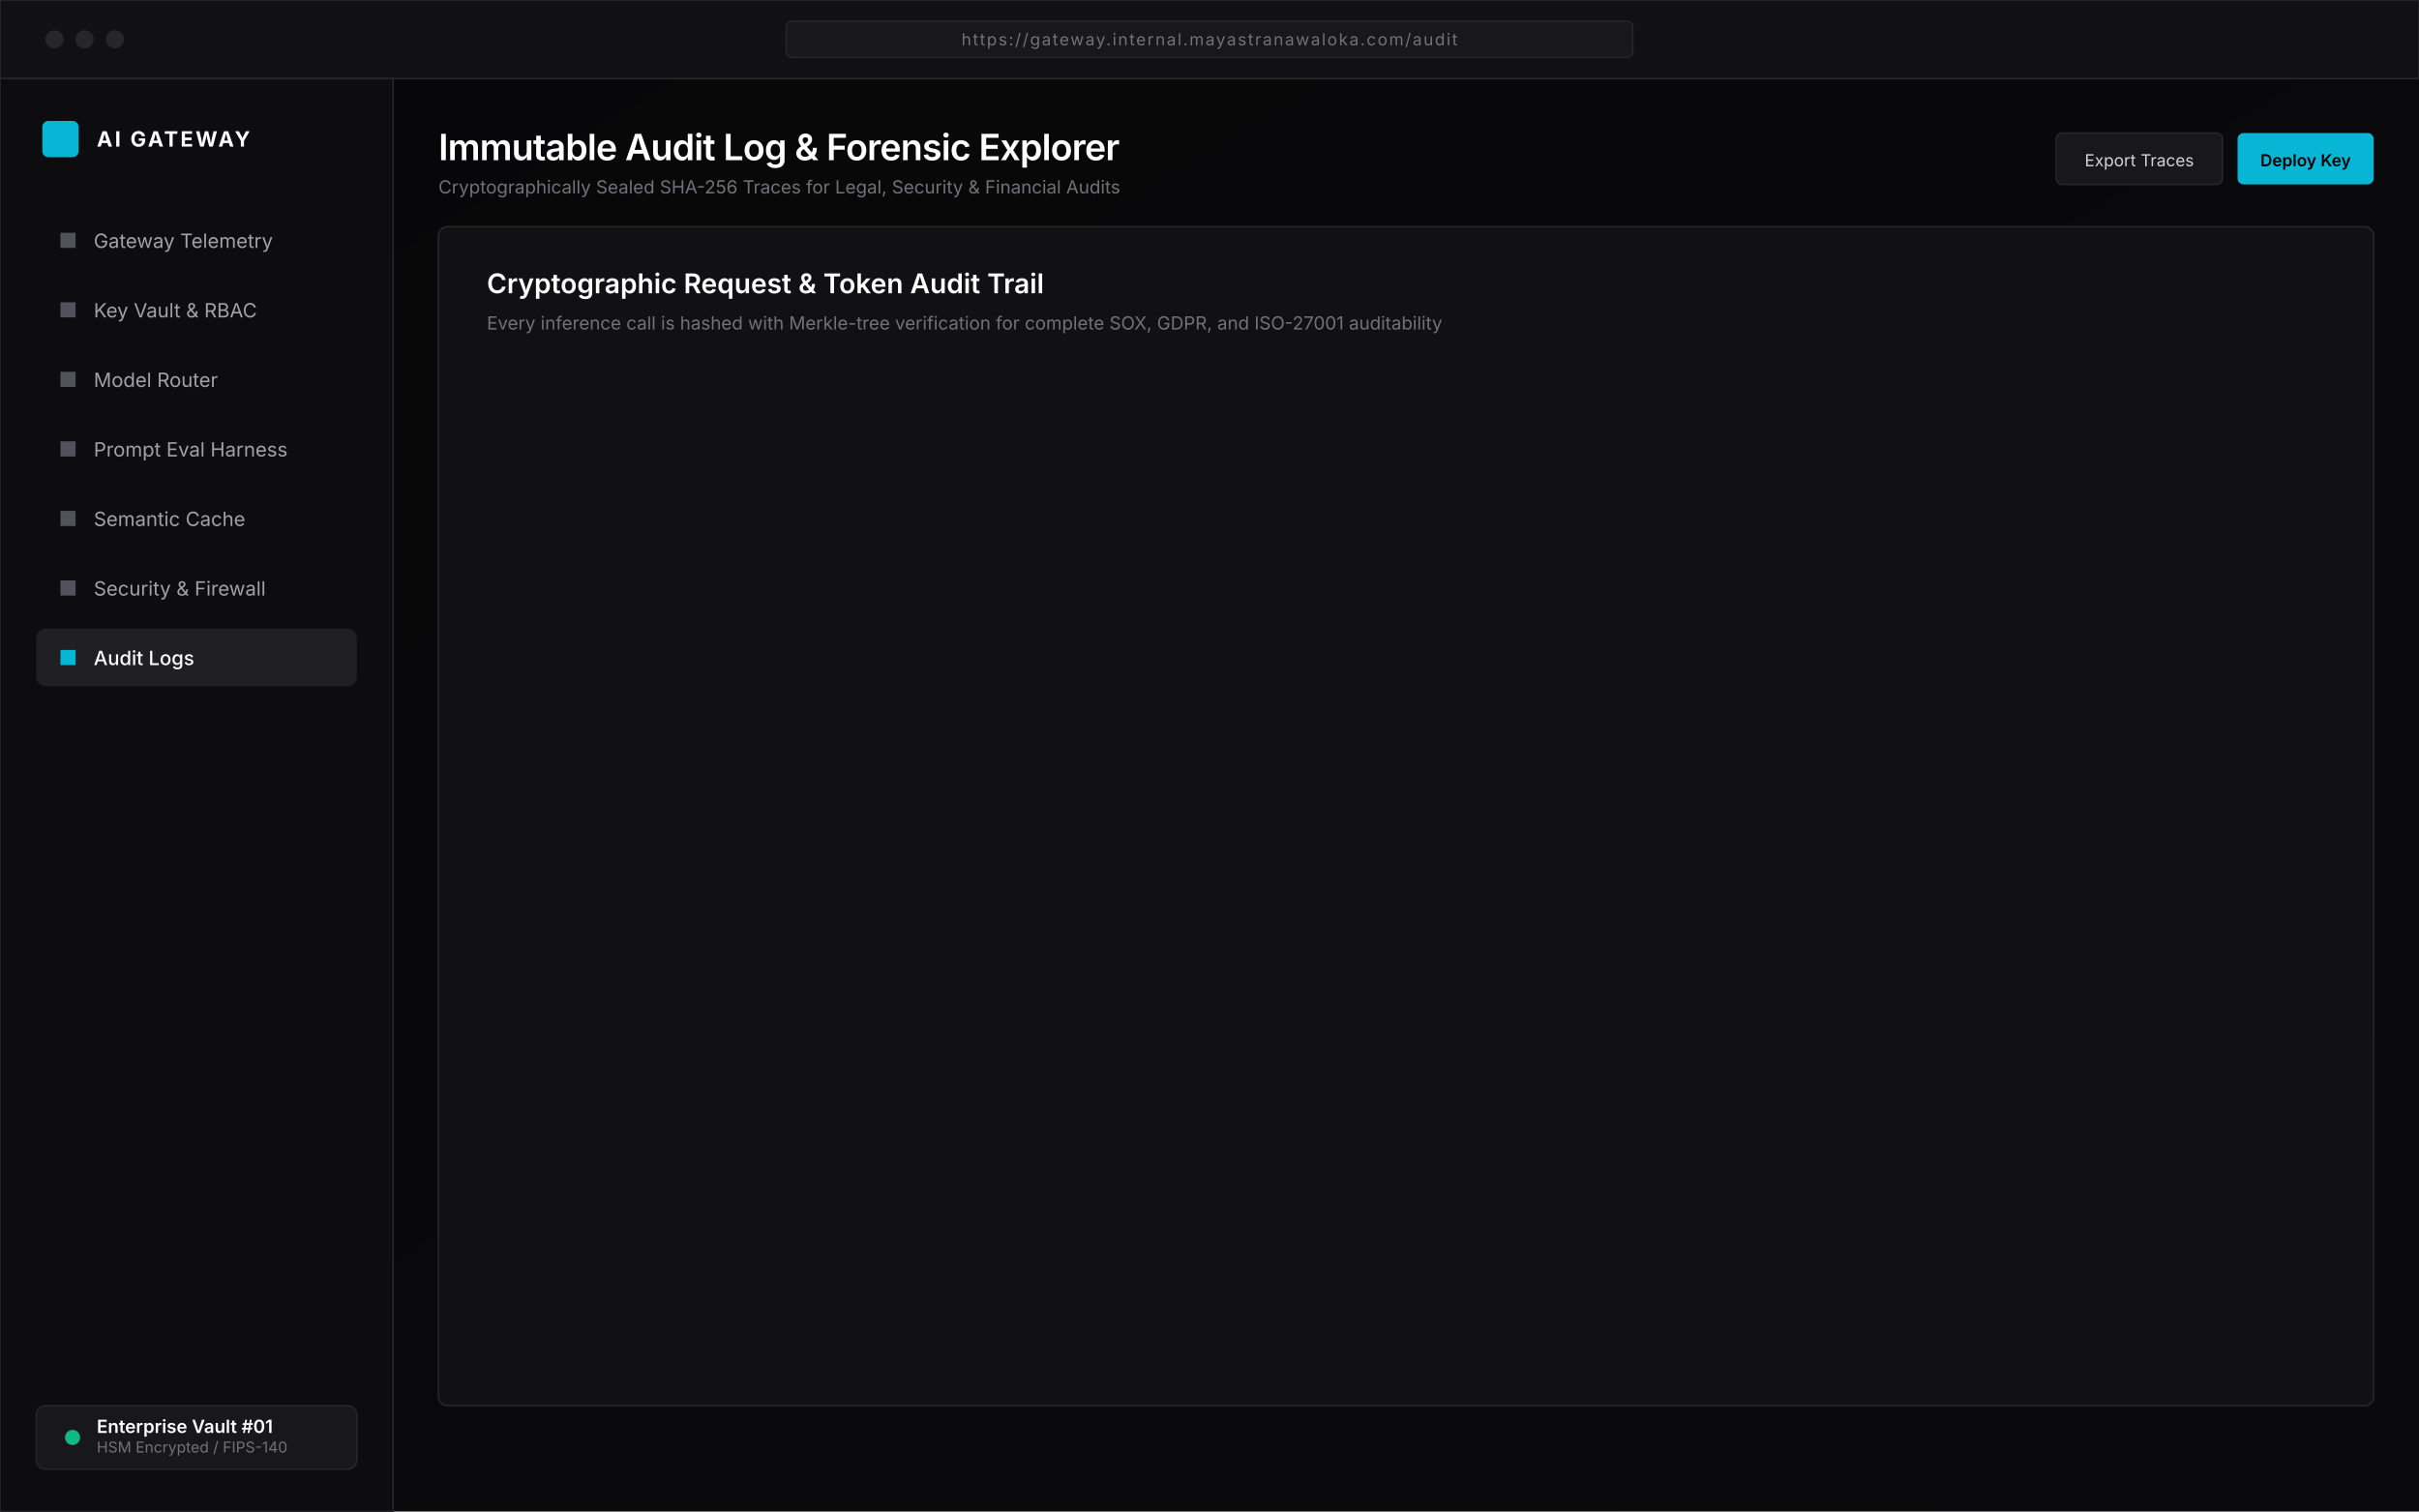
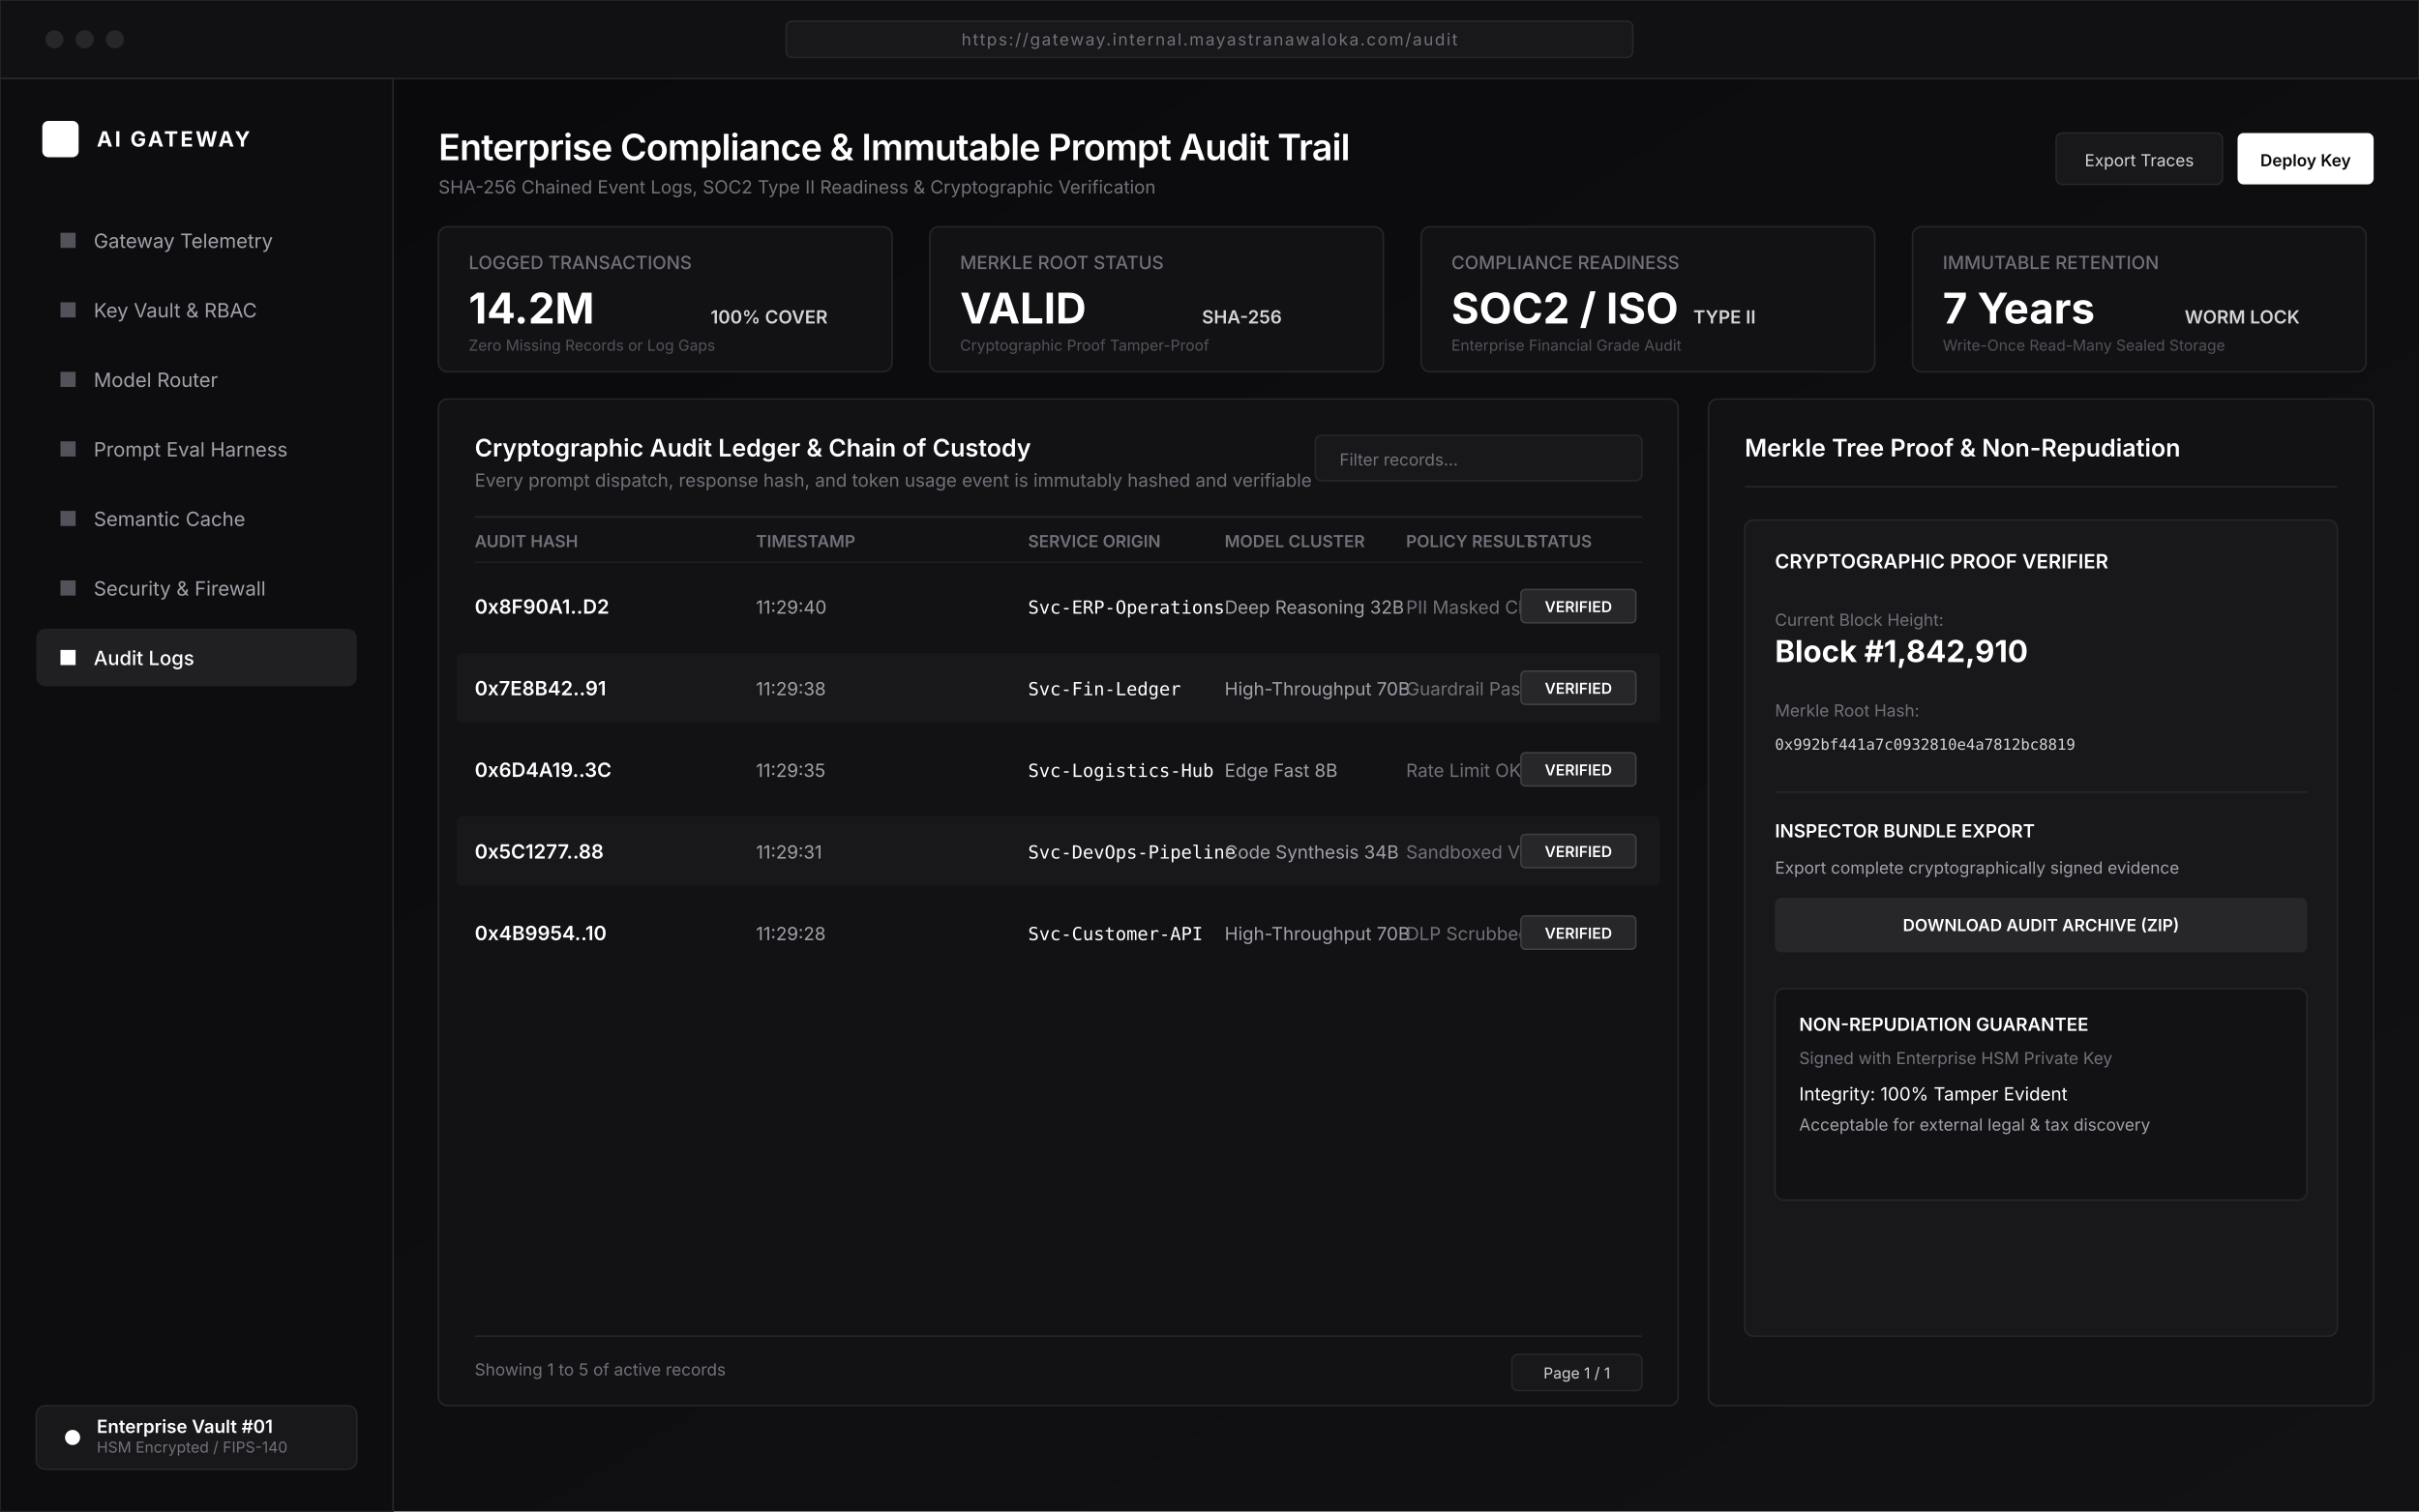
<svg xmlns="http://www.w3.org/2000/svg" viewBox="0 0 1600 1000" width="1600" height="1000">
  <defs>
    <linearGradient id="bgGlow" x1="0" y1="0" x2="1" y2="1">
-       <stop offset="0%" stop-color="#070708" />
-       <stop offset="100%" stop-color="#0a0a0d" />
+       <stop offset="0%" stop-color="#09090b" />
+       <stop offset="100%" stop-color="#121215" />
    </linearGradient>
-     <linearGradient id="cyanGrad" x1="0" y1="0" x2="0" y2="1">
-       <stop offset="0%" stop-color="#06b6d4" stop-opacity="0.3" />
-       <stop offset="100%" stop-color="#06b6d4" stop-opacity="0.0" />
+     <linearGradient id="monoGrad" x1="0" y1="0" x2="0" y2="1">
+       <stop offset="0%" stop-color="#ffffff" stop-opacity="0.18" />
+       <stop offset="100%" stop-color="#ffffff" stop-opacity="0.0" />
    </linearGradient>
  </defs>
  <rect width="1600" height="1000" fill="url(#bgGlow)" />
  <rect width="1600" height="52" fill="#111113" stroke="#27272a" stroke-width="1" />
  <circle cx="36" cy="26" r="6" fill="#27272a" />
  <circle cx="56" cy="26" r="6" fill="#27272a" />
  <circle cx="76" cy="26" r="6" fill="#27272a" />
  <rect x="520" y="14" width="560" height="24" rx="4" fill="#18181b" stroke="#27272a" stroke-width="1" />
  <text x="800" y="30" fill="#71717a" font-family="-apple-system, BlinkMacSystemFont, sans-serif" font-size="11" text-anchor="middle" letter-spacing="1">https://gateway.internal.mayastranawaloka.com/audit</text>
  <rect x="0" y="52" width="260" height="948" fill="#0d0d10" stroke="#27272a" stroke-width="1" />
-   <rect x="28" y="80" width="24" height="24" rx="4" fill="#06b6d4" />
+   <rect x="28" y="80" width="24" height="24" rx="4" fill="#ffffff" />
  <text x="64" y="97" fill="#ffffff" font-family="-apple-system, BlinkMacSystemFont, sans-serif" font-size="14" font-weight="700" letter-spacing="1.5">AI GATEWAY</text>
  <g transform="translate(24, 140)">
    <rect x="16" y="14" width="10" height="10" fill="#52525b" />
    <text x="38" y="24" fill="#a1a1aa" font-family="-apple-system, BlinkMacSystemFont, sans-serif" font-size="13">Gateway Telemetry</text>
    <rect x="16" y="60" width="10" height="10" fill="#52525b" />
    <text x="38" y="70" fill="#a1a1aa" font-family="-apple-system, BlinkMacSystemFont, sans-serif" font-size="13">Key Vault &amp; RBAC</text>
    <rect x="16" y="106" width="10" height="10" fill="#52525b" />
    <text x="38" y="116" fill="#a1a1aa" font-family="-apple-system, BlinkMacSystemFont, sans-serif" font-size="13">Model Router</text>
    <rect x="16" y="152" width="10" height="10" fill="#52525b" />
    <text x="38" y="162" fill="#a1a1aa" font-family="-apple-system, BlinkMacSystemFont, sans-serif" font-size="13">Prompt Eval Harness</text>
    <rect x="16" y="198" width="10" height="10" fill="#52525b" />
    <text x="38" y="208" fill="#a1a1aa" font-family="-apple-system, BlinkMacSystemFont, sans-serif" font-size="13">Semantic Cache</text>
    <rect x="16" y="244" width="10" height="10" fill="#52525b" />
    <text x="38" y="254" fill="#a1a1aa" font-family="-apple-system, BlinkMacSystemFont, sans-serif" font-size="13">Security &amp; Firewall</text>
    <rect x="0" y="276" width="212" height="38" rx="6" fill="#ffffff" fill-opacity="0.08" />
-     <rect x="16" y="290" width="10" height="10" fill="#06b6d4" />
+     <rect x="16" y="290" width="10" height="10" fill="#ffffff" />
    <text x="38" y="300" fill="#ffffff" font-family="-apple-system, BlinkMacSystemFont, sans-serif" font-size="13" font-weight="500">Audit Logs</text>
  </g>
  <rect x="24" y="930" width="212" height="42" rx="6" fill="#18181b" stroke="#27272a" stroke-width="1" />
-   <circle cx="48" cy="951" r="5" fill="#10b981" />
+   <circle cx="48" cy="951" r="5" fill="#ffffff" />
  <text x="64" y="948" fill="#ffffff" font-family="-apple-system, BlinkMacSystemFont, sans-serif" font-size="12" font-weight="600">Enterprise Vault #01</text>
  <text x="64" y="961" fill="#71717a" font-family="-apple-system, BlinkMacSystemFont, sans-serif" font-size="10">HSM Encrypted / FIPS-140</text>
  <g transform="translate(290, 80)">
-     <text x="0" y="26" fill="#ffffff" font-family="-apple-system, BlinkMacSystemFont, sans-serif" font-size="24" font-weight="600" letter-spacing="-0.5">Immutable Audit Log &amp; Forensic Explorer</text>
-     <text x="0" y="48" fill="#71717a" font-family="-apple-system, BlinkMacSystemFont, sans-serif" font-size="12">Cryptographically Sealed SHA-256 Traces for Legal, Security &amp; Financial Audits</text>
+     <text x="0" y="26" fill="#ffffff" font-family="-apple-system, BlinkMacSystemFont, sans-serif" font-size="24" font-weight="600" letter-spacing="-0.5">Enterprise Compliance &amp; Immutable Prompt Audit Trail</text>
+     <text x="0" y="48" fill="#71717a" font-family="-apple-system, BlinkMacSystemFont, sans-serif" font-size="12">SHA-256 Chained Event Logs, SOC2 Type II Readiness &amp; Cryptographic Verification</text>
    <rect x="1070" y="8" width="110" height="34" rx="4" fill="#18181b" stroke="#27272a" stroke-width="1" />
    <text x="1125" y="30" fill="#d4d4d8" font-family="-apple-system, BlinkMacSystemFont, sans-serif" font-size="11" text-anchor="middle">Export Traces</text>
-     <rect x="1190" y="8" width="90" height="34" rx="4" fill="#06b6d4" />
-     <text x="1235" y="30" fill="#000000" font-family="-apple-system, BlinkMacSystemFont, sans-serif" font-size="11" font-weight="600" text-anchor="middle">Deploy Key</text>
+     <rect x="1190" y="8" width="90" height="34" rx="4" fill="#ffffff" />
+     <text x="1235" y="30" fill="#09090b" font-family="-apple-system, BlinkMacSystemFont, sans-serif" font-size="11" font-weight="600" text-anchor="middle">Deploy Key</text>
  </g>
  <g transform="translate(290, 150)">
-     <rect width="1280" height="780" rx="6" fill="#111114" stroke="#27272a" stroke-width="1" />
-     <text x="32" y="44" fill="#ffffff" font-family="-apple-system, BlinkMacSystemFont, sans-serif" font-size="18" font-weight="600">Cryptographic Request &amp; Token Audit Trail</text>
-     <text x="32" y="68" fill="#71717a" font-family="-apple-system, BlinkMacSystemFont, sans-serif" font-size="12">Every inference call is hashed with Merkle-tree verification for complete SOX, GDPR, and ISO-27001 auditability</text>
+     <g transform="translate(0, 0)">
+       <rect x="0" y="0" width="300" height="96" rx="6" fill="#121215" stroke="#27272a" stroke-width="1" />
+       <text x="20" y="28" fill="#71717a" font-family="-apple-system, BlinkMacSystemFont, sans-serif" font-size="12" font-weight="500">LOGGED TRANSACTIONS</text>
+       <text x="20" y="64" fill="#ffffff" font-family="-apple-system, BlinkMacSystemFont, sans-serif" font-size="28" font-weight="700">14.2M</text>
+       <text x="180" y="64" fill="#d4d4d8" font-family="-apple-system, BlinkMacSystemFont, sans-serif" font-size="12" font-weight="600">100% COVER</text>
+       <text x="20" y="82" fill="#52525b" font-family="-apple-system, BlinkMacSystemFont, sans-serif" font-size="10">Zero Missing Records or Log Gaps</text>
+       <rect x="325" y="0" width="300" height="96" rx="6" fill="#121215" stroke="#27272a" stroke-width="1" />
+       <text x="345" y="28" fill="#71717a" font-family="-apple-system, BlinkMacSystemFont, sans-serif" font-size="12" font-weight="500">MERKLE ROOT STATUS</text>
+       <text x="345" y="64" fill="#ffffff" font-family="-apple-system, BlinkMacSystemFont, sans-serif" font-size="28" font-weight="700">VALID</text>
+       <text x="505" y="64" fill="#d4d4d8" font-family="-apple-system, BlinkMacSystemFont, sans-serif" font-size="12" font-weight="600">SHA-256</text>
+       <text x="345" y="82" fill="#52525b" font-family="-apple-system, BlinkMacSystemFont, sans-serif" font-size="10">Cryptographic Proof Tamper-Proof</text>
+       <rect x="650" y="0" width="300" height="96" rx="6" fill="#121215" stroke="#27272a" stroke-width="1" />
+       <text x="670" y="28" fill="#71717a" font-family="-apple-system, BlinkMacSystemFont, sans-serif" font-size="12" font-weight="500">COMPLIANCE READINESS</text>
+       <text x="670" y="64" fill="#ffffff" font-family="-apple-system, BlinkMacSystemFont, sans-serif" font-size="28" font-weight="700">SOC2 / ISO</text>
+       <text x="830" y="64" fill="#d4d4d8" font-family="-apple-system, BlinkMacSystemFont, sans-serif" font-size="12" font-weight="600">TYPE II</text>
+       <text x="670" y="82" fill="#52525b" font-family="-apple-system, BlinkMacSystemFont, sans-serif" font-size="10">Enterprise Financial Grade Audit</text>
+       <rect x="975" y="0" width="300" height="96" rx="6" fill="#121215" stroke="#27272a" stroke-width="1" />
+       <text x="995" y="28" fill="#71717a" font-family="-apple-system, BlinkMacSystemFont, sans-serif" font-size="12" font-weight="500">IMMUTABLE RETENTION</text>
+       <text x="995" y="64" fill="#ffffff" font-family="-apple-system, BlinkMacSystemFont, sans-serif" font-size="28" font-weight="700">7 Years</text>
+       <text x="1155" y="64" fill="#d4d4d8" font-family="-apple-system, BlinkMacSystemFont, sans-serif" font-size="12" font-weight="600">WORM LOCK</text>
+       <text x="995" y="82" fill="#52525b" font-family="-apple-system, BlinkMacSystemFont, sans-serif" font-size="10">Write-Once Read-Many Sealed Storage</text>
+     </g>
+     <g transform="translate(0, 114)">
+       <rect width="820" height="666" rx="6" fill="#121215" stroke="#27272a" stroke-width="1" />
+       <text x="24" y="38" fill="#ffffff" font-family="-apple-system, BlinkMacSystemFont, sans-serif" font-size="16" font-weight="600">Cryptographic Audit Ledger &amp; Chain of Custody</text>
+       <text x="24" y="58" fill="#71717a" font-family="-apple-system, BlinkMacSystemFont, sans-serif" font-size="12">Every prompt dispatch, response hash, and token usage event is immutably hashed and verifiable</text>
+       <rect x="580" y="24" width="216" height="30" rx="4" fill="#18181b" stroke="#27272a" stroke-width="1" />
+       <text x="596" y="44" fill="#71717a" font-family="-apple-system, BlinkMacSystemFont, sans-serif" font-size="11">Filter records...</text>
+       <line x1="24" y1="78" x2="796" y2="78" stroke="#27272a" stroke-width="1" />
+       <text x="24" y="98" fill="#71717a" font-family="-apple-system, BlinkMacSystemFont, sans-serif" font-size="11" font-weight="600">AUDIT HASH</text>
+       <text x="210" y="98" fill="#71717a" font-family="-apple-system, BlinkMacSystemFont, sans-serif" font-size="11" font-weight="600">TIMESTAMP</text>
+       <text x="390" y="98" fill="#71717a" font-family="-apple-system, BlinkMacSystemFont, sans-serif" font-size="11" font-weight="600">SERVICE ORIGIN</text>
+       <text x="520" y="98" fill="#71717a" font-family="-apple-system, BlinkMacSystemFont, sans-serif" font-size="11" font-weight="600">MODEL CLUSTER</text>
+       <text x="640" y="98" fill="#71717a" font-family="-apple-system, BlinkMacSystemFont, sans-serif" font-size="11" font-weight="600">POLICY RESULT</text>
+       <text x="720" y="98" fill="#71717a" font-family="-apple-system, BlinkMacSystemFont, sans-serif" font-size="11" font-weight="600">STATUS</text>
+       <line x1="24" y1="108" x2="796" y2="108" stroke="#1f1f23" stroke-width="1" />
+       <rect x="12" y="114" width="796" height="46" rx="4" fill="#121215" />
+       <text x="24" y="142" fill="#ffffff" font-family="-apple-system, BlinkMacSystemFont, sans-serif" font-size="13" font-weight="600">0x8F90A1..D2</text>
+       <text x="210" y="142" fill="#a1a1aa" font-family="-apple-system, BlinkMacSystemFont, sans-serif" font-size="12">11:29:40</text>
+       <text x="390" y="142" fill="#ffffff" font-family="monospace" font-size="12">Svc-ERP-Operations</text>
+       <text x="520" y="142" fill="#a1a1aa" font-family="-apple-system, BlinkMacSystemFont, sans-serif" font-size="12">Deep Reasoning 32B</text>
+       <text x="640" y="142" fill="#71717a" font-family="-apple-system, BlinkMacSystemFont, sans-serif" font-size="12">PII Masked Clean</text>
+       <rect x="716" y="126" width="76" height="22" rx="3" fill="#27272a" stroke="#3f3f46" stroke-width="1" />
+       <text x="754" y="141" fill="#ffffff" font-family="-apple-system, BlinkMacSystemFont, sans-serif" font-size="10" font-weight="600" text-anchor="middle">VERIFIED</text>
+       <rect x="12" y="168" width="796" height="46" rx="4" fill="#18181b" />
+       <text x="24" y="196" fill="#ffffff" font-family="-apple-system, BlinkMacSystemFont, sans-serif" font-size="13" font-weight="600">0x7E8B42..91</text>
+       <text x="210" y="196" fill="#a1a1aa" font-family="-apple-system, BlinkMacSystemFont, sans-serif" font-size="12">11:29:38</text>
+       <text x="390" y="196" fill="#ffffff" font-family="monospace" font-size="12">Svc-Fin-Ledger</text>
+       <text x="520" y="196" fill="#a1a1aa" font-family="-apple-system, BlinkMacSystemFont, sans-serif" font-size="12">High-Throughput 70B</text>
+       <text x="640" y="196" fill="#71717a" font-family="-apple-system, BlinkMacSystemFont, sans-serif" font-size="12">Guardrail Passed</text>
+       <rect x="716" y="180" width="76" height="22" rx="3" fill="#27272a" stroke="#3f3f46" stroke-width="1" />
+       <text x="754" y="195" fill="#ffffff" font-family="-apple-system, BlinkMacSystemFont, sans-serif" font-size="10" font-weight="600" text-anchor="middle">VERIFIED</text>
+       <rect x="12" y="222" width="796" height="46" rx="4" fill="#121215" />
+       <text x="24" y="250" fill="#ffffff" font-family="-apple-system, BlinkMacSystemFont, sans-serif" font-size="13" font-weight="600">0x6D4A19..3C</text>
+       <text x="210" y="250" fill="#a1a1aa" font-family="-apple-system, BlinkMacSystemFont, sans-serif" font-size="12">11:29:35</text>
+       <text x="390" y="250" fill="#ffffff" font-family="monospace" font-size="12">Svc-Logistics-Hub</text>
+       <text x="520" y="250" fill="#a1a1aa" font-family="-apple-system, BlinkMacSystemFont, sans-serif" font-size="12">Edge Fast 8B</text>
+       <text x="640" y="250" fill="#71717a" font-family="-apple-system, BlinkMacSystemFont, sans-serif" font-size="12">Rate Limit OK</text>
+       <rect x="716" y="234" width="76" height="22" rx="3" fill="#27272a" stroke="#3f3f46" stroke-width="1" />
+       <text x="754" y="249" fill="#ffffff" font-family="-apple-system, BlinkMacSystemFont, sans-serif" font-size="10" font-weight="600" text-anchor="middle">VERIFIED</text>
+       <rect x="12" y="276" width="796" height="46" rx="4" fill="#18181b" />
+       <text x="24" y="304" fill="#ffffff" font-family="-apple-system, BlinkMacSystemFont, sans-serif" font-size="13" font-weight="600">0x5C1277..88</text>
+       <text x="210" y="304" fill="#a1a1aa" font-family="-apple-system, BlinkMacSystemFont, sans-serif" font-size="12">11:29:31</text>
+       <text x="390" y="304" fill="#ffffff" font-family="monospace" font-size="12">Svc-DevOps-Pipeline</text>
+       <text x="520" y="304" fill="#a1a1aa" font-family="-apple-system, BlinkMacSystemFont, sans-serif" font-size="12">Code Synthesis 34B</text>
+       <text x="640" y="304" fill="#71717a" font-family="-apple-system, BlinkMacSystemFont, sans-serif" font-size="12">Sandboxed Verified</text>
+       <rect x="716" y="288" width="76" height="22" rx="3" fill="#27272a" stroke="#3f3f46" stroke-width="1" />
+       <text x="754" y="303" fill="#ffffff" font-family="-apple-system, BlinkMacSystemFont, sans-serif" font-size="10" font-weight="600" text-anchor="middle">VERIFIED</text>
+       <rect x="12" y="330" width="796" height="46" rx="4" fill="#121215" />
+       <text x="24" y="358" fill="#ffffff" font-family="-apple-system, BlinkMacSystemFont, sans-serif" font-size="13" font-weight="600">0x4B9954..10</text>
+       <text x="210" y="358" fill="#a1a1aa" font-family="-apple-system, BlinkMacSystemFont, sans-serif" font-size="12">11:29:28</text>
+       <text x="390" y="358" fill="#ffffff" font-family="monospace" font-size="12">Svc-Customer-API</text>
+       <text x="520" y="358" fill="#a1a1aa" font-family="-apple-system, BlinkMacSystemFont, sans-serif" font-size="12">High-Throughput 70B</text>
+       <text x="640" y="358" fill="#71717a" font-family="-apple-system, BlinkMacSystemFont, sans-serif" font-size="12">DLP Scrubbed</text>
+       <rect x="716" y="342" width="76" height="22" rx="3" fill="#27272a" stroke="#3f3f46" stroke-width="1" />
+       <text x="754" y="357" fill="#ffffff" font-family="-apple-system, BlinkMacSystemFont, sans-serif" font-size="10" font-weight="600" text-anchor="middle">VERIFIED</text>
+       <line x1="24" y1="620" x2="796" y2="620" stroke="#27272a" stroke-width="1" />
+       <text x="24" y="646" fill="#71717a" font-family="-apple-system, BlinkMacSystemFont, sans-serif" font-size="11">Showing 1 to 5 of active records</text>
+       <rect x="710" y="632" width="86" height="24" rx="4" fill="#18181b" stroke="#27272a" stroke-width="1" />
+       <text x="753" y="648" fill="#d4d4d8" font-family="-apple-system, BlinkMacSystemFont, sans-serif" font-size="10" text-anchor="middle">Page 1 / 1</text>
+       <g transform="translate(840, 0)">
+         <rect width="440" height="666" rx="6" fill="#121215" stroke="#27272a" stroke-width="1" />
+         <text x="24" y="38" fill="#ffffff" font-family="-apple-system, BlinkMacSystemFont, sans-serif" font-size="16" font-weight="600">Merkle Tree Proof &amp; Non-Repudiation</text>
+         <line x1="24" y1="58" x2="416" y2="58" stroke="#27272a" stroke-width="1" />
+         <g transform="translate(24, 80)">
+           <rect width="392" height="540" rx="6" fill="#18181b" stroke="#27272a" stroke-width="1" />
+           <text x="20" y="32" fill="#ffffff" font-family="-apple-system, BlinkMacSystemFont, sans-serif" font-size="13" font-weight="600">CRYPTOGRAPHIC PROOF VERIFIER</text>
+           <text x="20" y="70" fill="#71717a" font-family="-apple-system, BlinkMacSystemFont, sans-serif" font-size="11">Current Block Height:</text>
+           <text x="20" y="94" fill="#ffffff" font-family="-apple-system, BlinkMacSystemFont, sans-serif" font-size="20" font-weight="700">Block #1,842,910</text>
+           <text x="20" y="130" fill="#71717a" font-family="-apple-system, BlinkMacSystemFont, sans-serif" font-size="11">Merkle Root Hash:</text>
+           <text x="20" y="152" fill="#d4d4d8" font-family="monospace" font-size="10">0x992bf441a7c0932810e4a7812bc8819</text>
+           <line x1="20" y1="180" x2="372" y2="180" stroke="#27272a" stroke-width="1" />
+           <text x="20" y="210" fill="#ffffff" font-family="-apple-system, BlinkMacSystemFont, sans-serif" font-size="12" font-weight="600">INSPECTOR BUNDLE EXPORT</text>
+           <text x="20" y="234" fill="#a1a1aa" font-family="-apple-system, BlinkMacSystemFont, sans-serif" font-size="11">Export complete cryptographically signed evidence</text>
+           <rect x="20" y="250" width="352" height="36" rx="4" fill="#27272a" />
+           <text x="196" y="272" fill="#ffffff" font-family="-apple-system, BlinkMacSystemFont, sans-serif" font-size="11" font-weight="600" text-anchor="middle">DOWNLOAD AUDIT ARCHIVE (ZIP)</text>
+           <g transform="translate(20, 310)">
+             <rect width="352" height="140" rx="6" fill="#121215" stroke="#27272a" stroke-width="1" />
+             <text x="16" y="28" fill="#ffffff" font-family="-apple-system, BlinkMacSystemFont, sans-serif" font-size="12" font-weight="600">NON-REPUDIATION GUARANTEE</text>
+             <text x="16" y="50" fill="#71717a" font-family="-apple-system, BlinkMacSystemFont, sans-serif" font-size="11">Signed with Enterprise HSM Private Key</text>
+             <text x="16" y="74" fill="#ffffff" font-family="-apple-system, BlinkMacSystemFont, sans-serif" font-size="12">Integrity: 100% Tamper Evident</text>
+             <text x="16" y="94" fill="#a1a1aa" font-family="-apple-system, BlinkMacSystemFont, sans-serif" font-size="11">Acceptable for external legal &amp; tax discovery</text>
+           </g>
+         </g>
+       </g>
+     </g>
  </g>
</svg>
